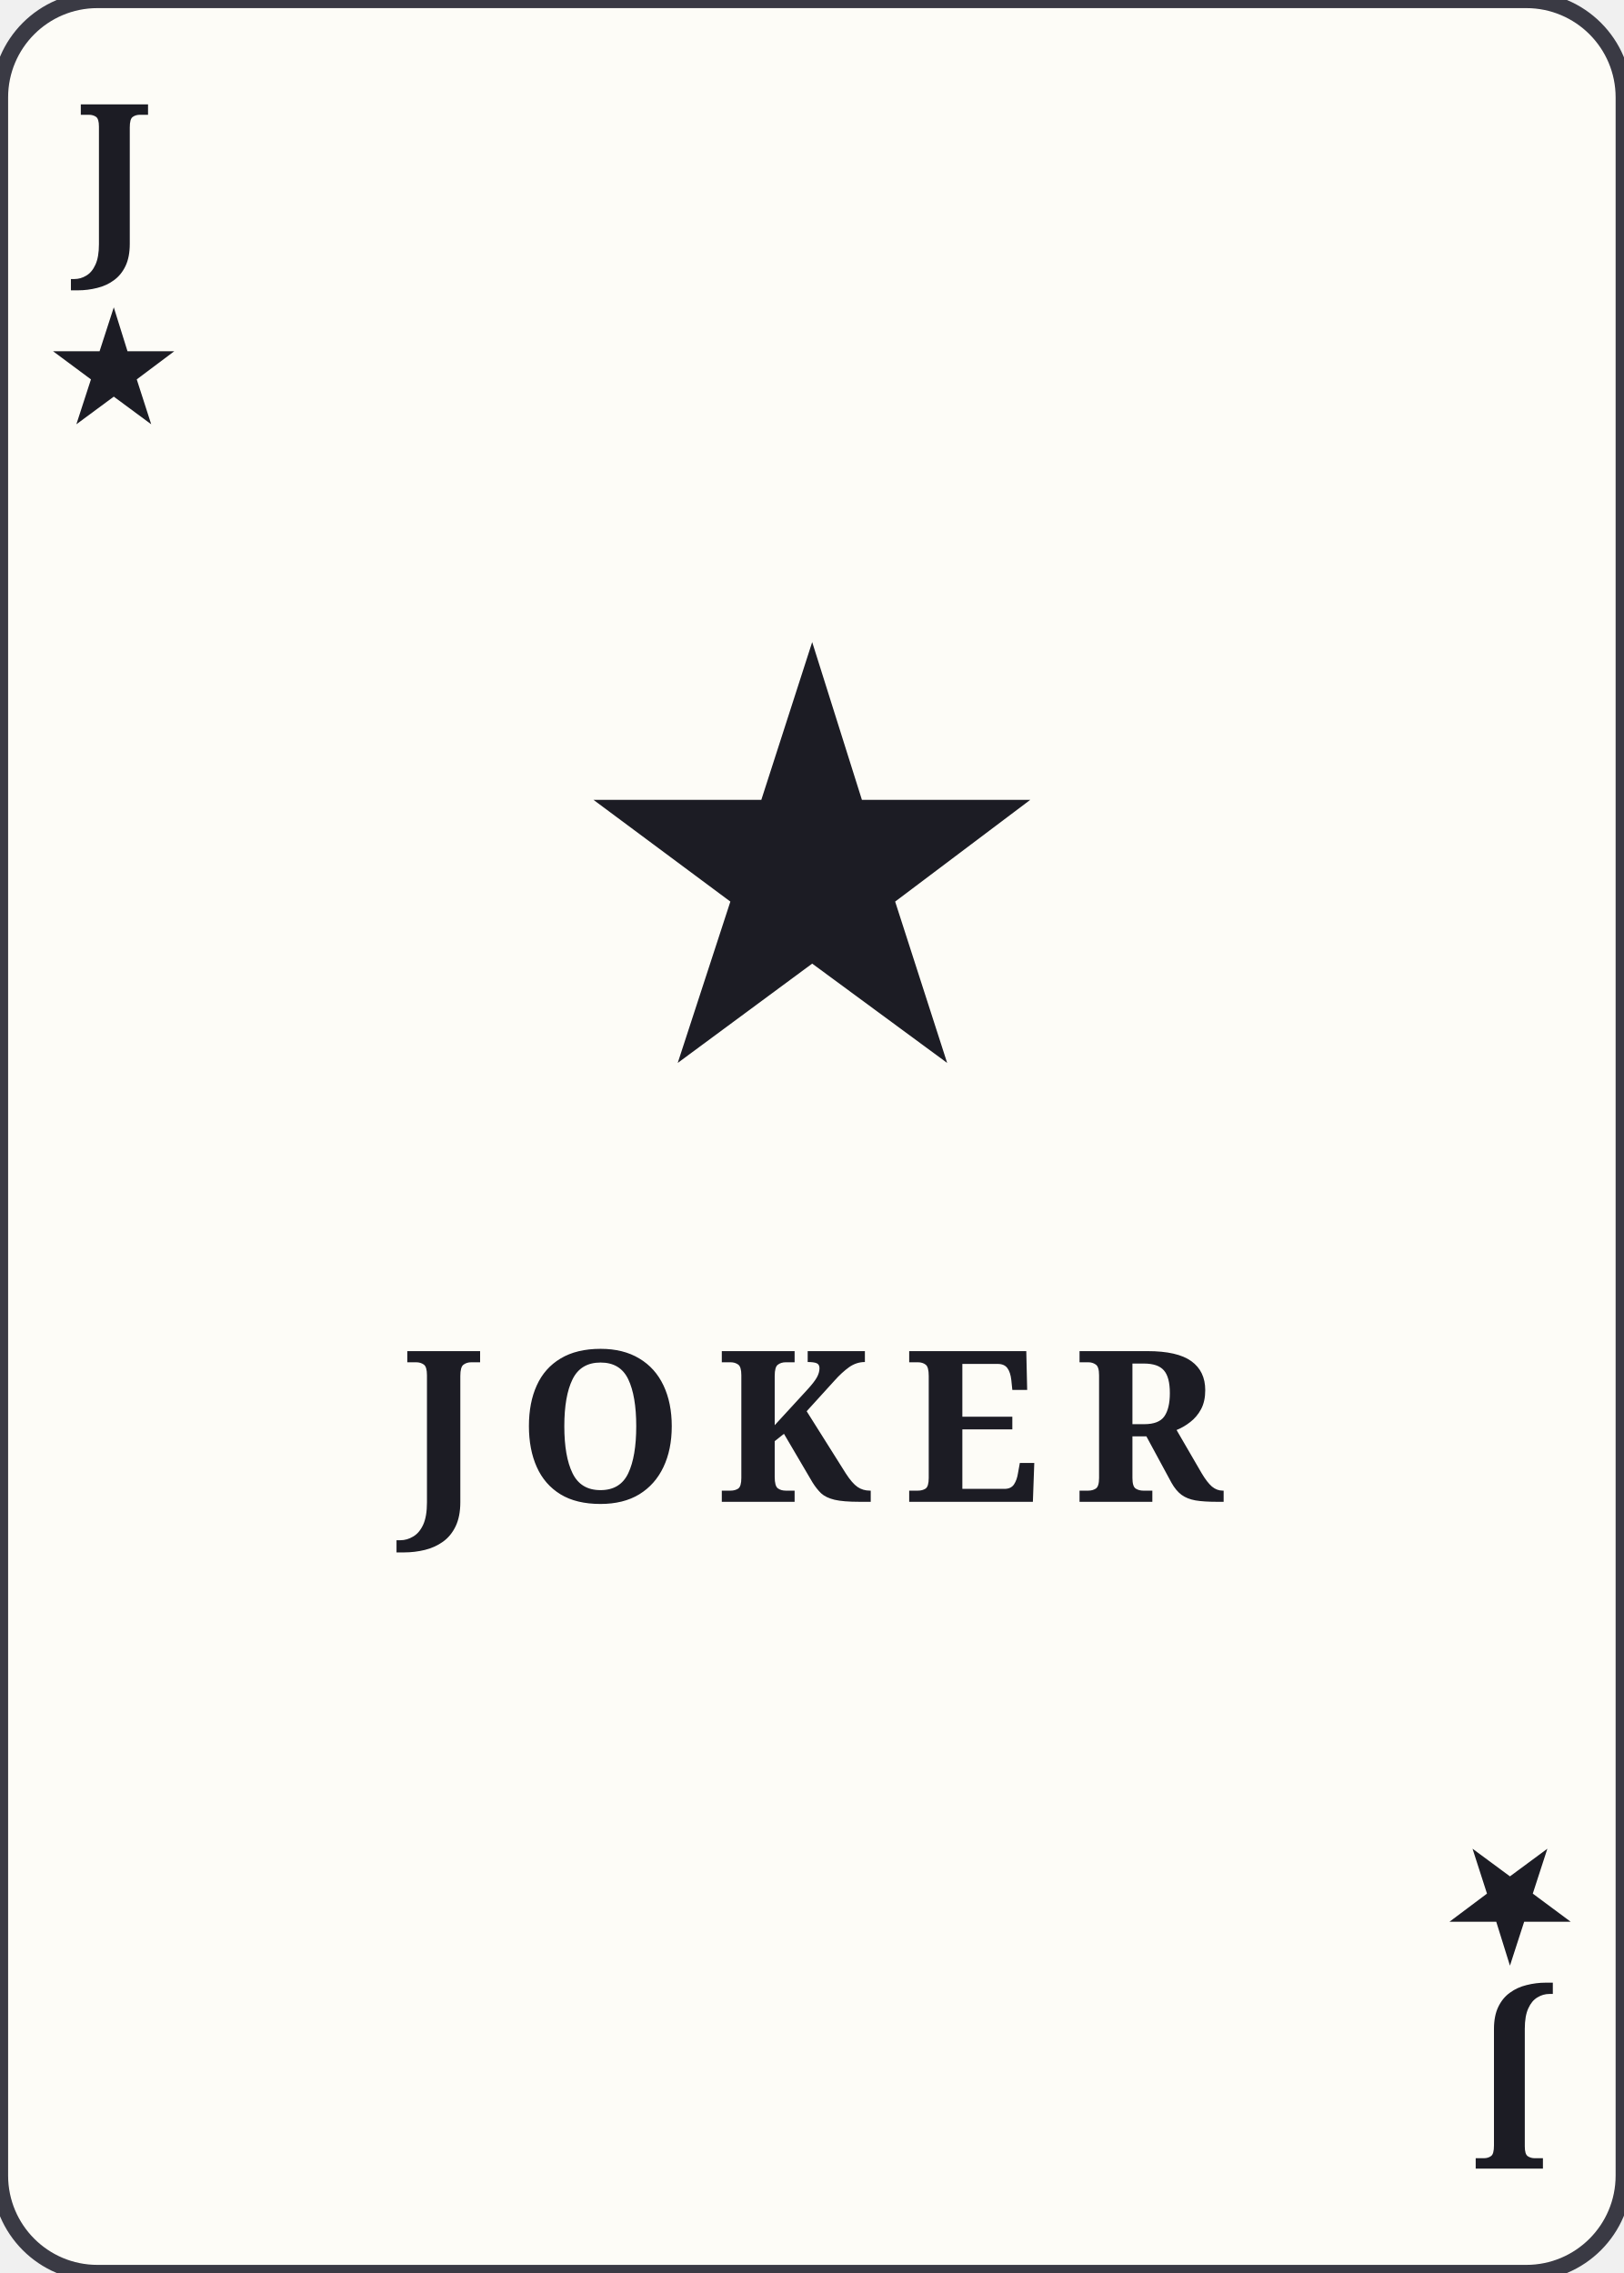
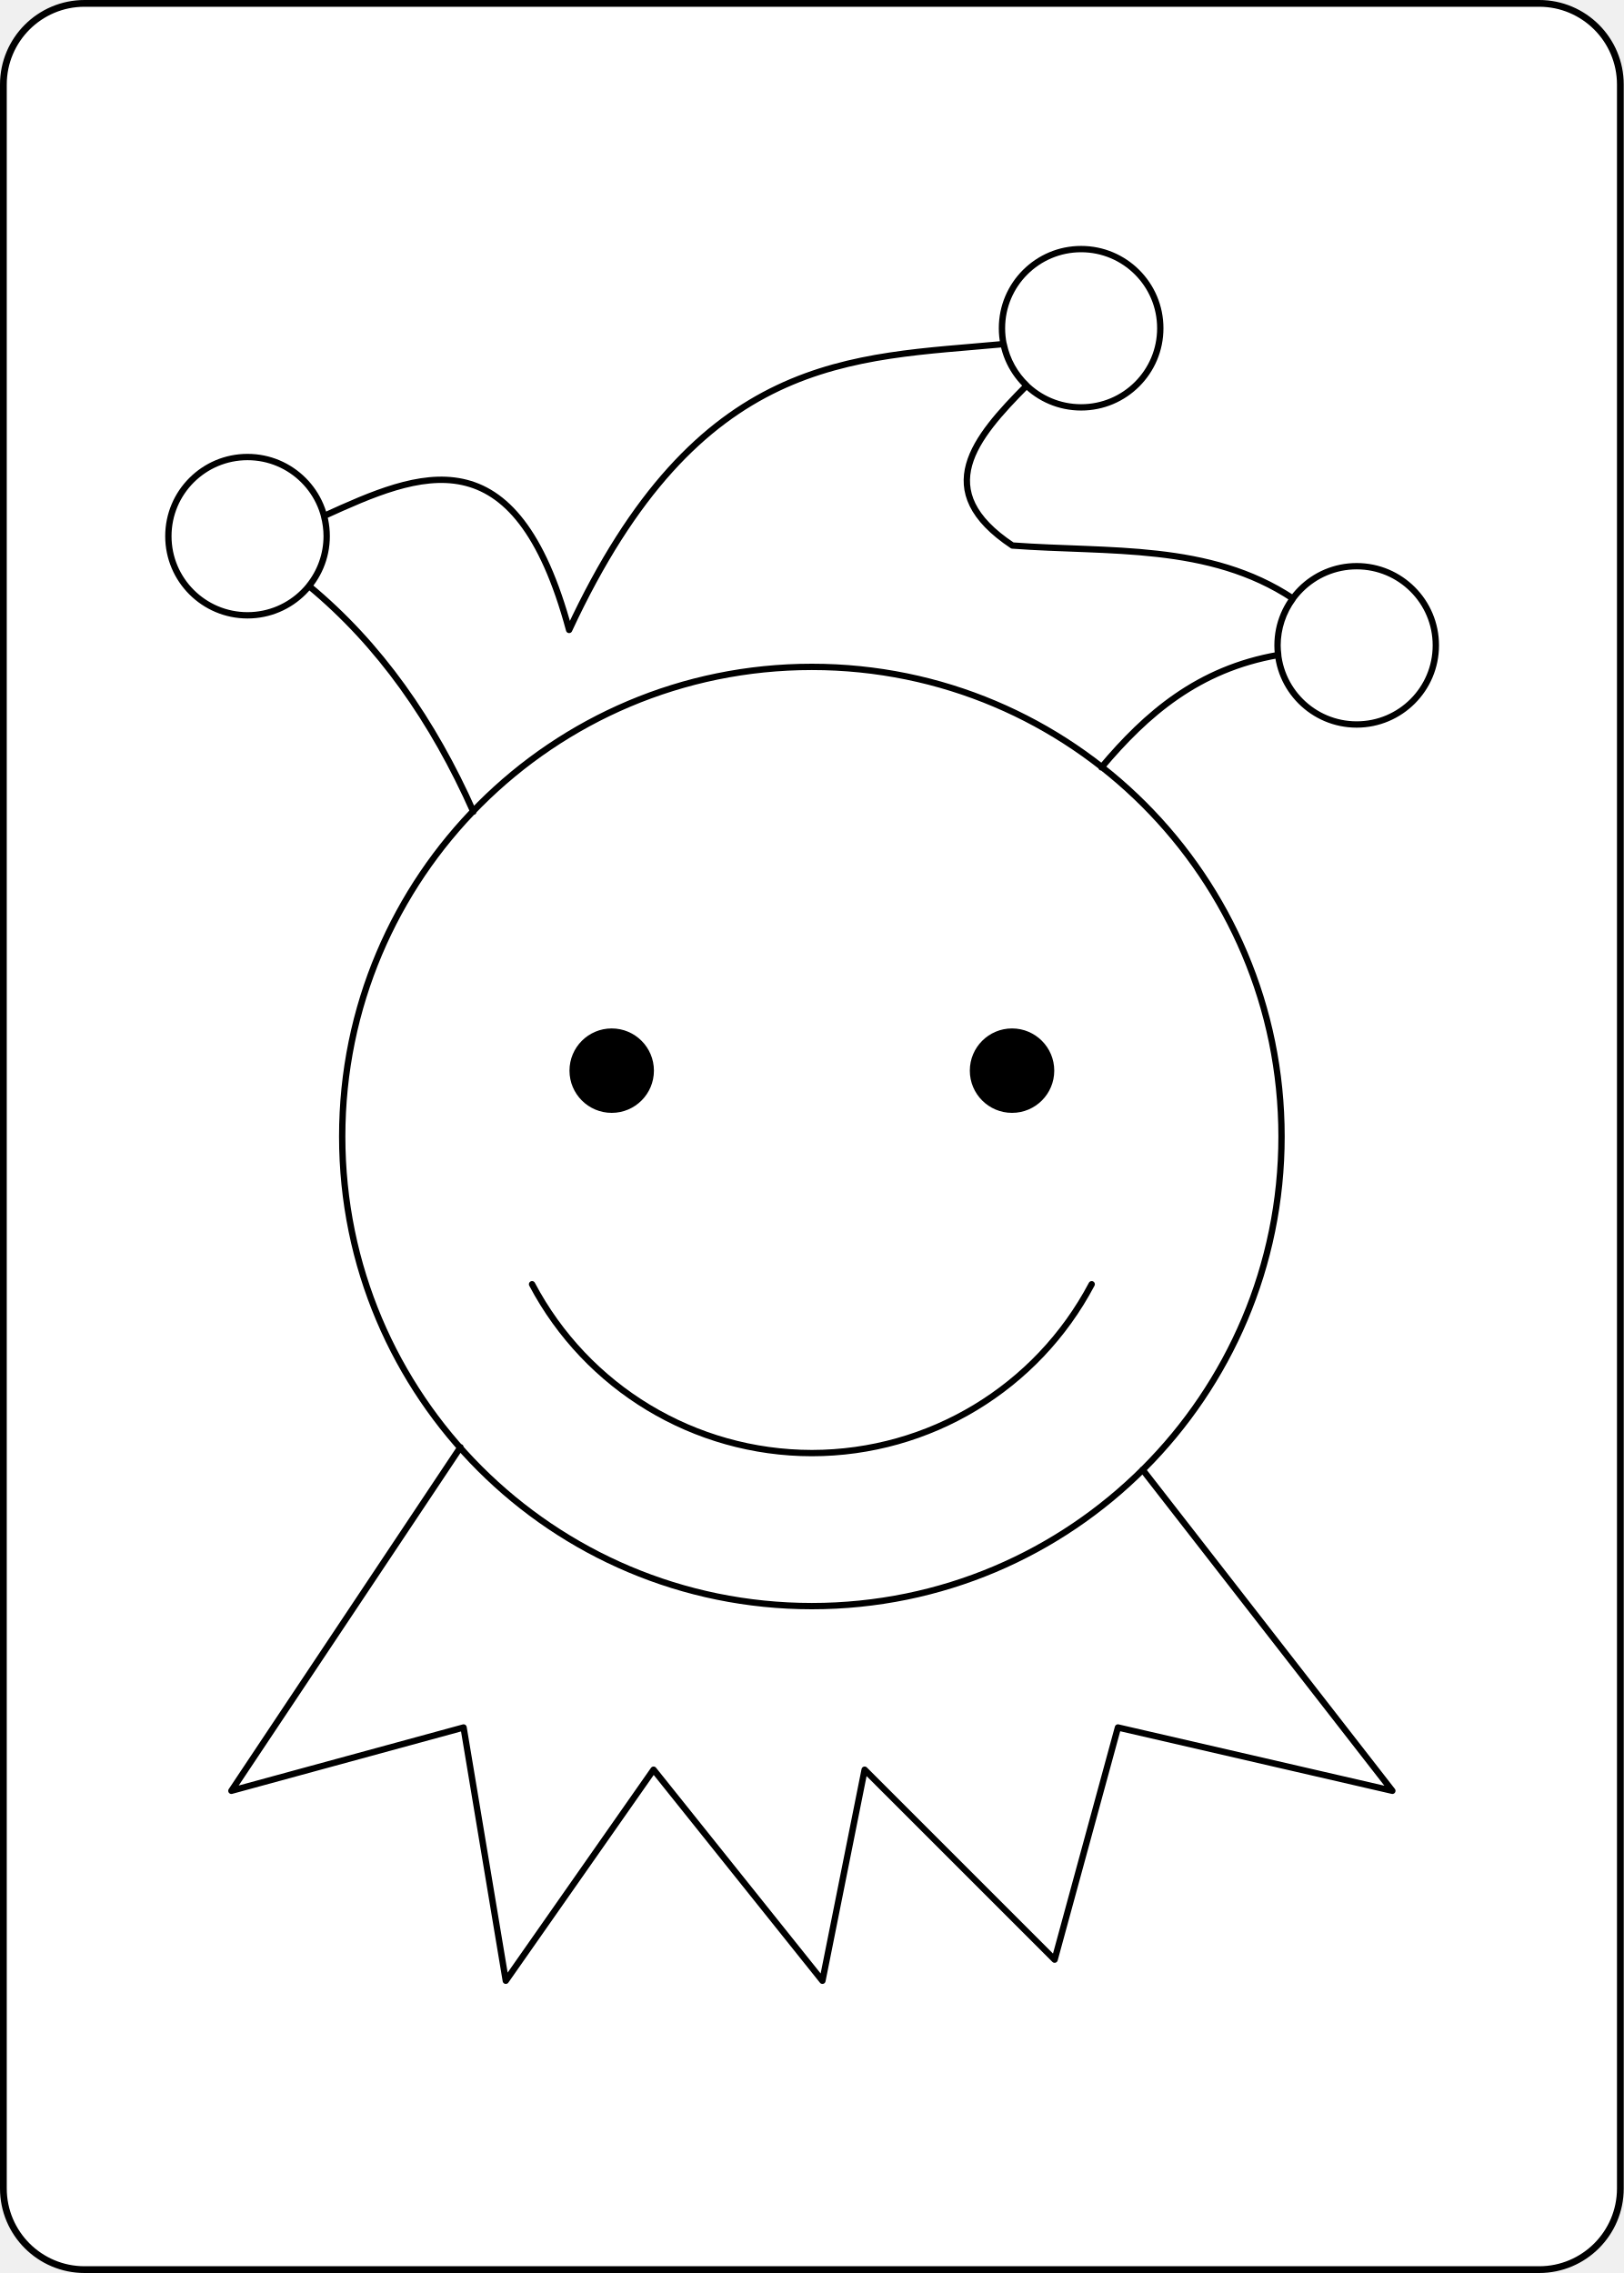
- <svg xmlns="http://www.w3.org/2000/svg" viewBox="0 0 200 280" font-family="Georgia, serif">
-   <rect width="200" height="280" rx="12" fill="#fdfcf7" stroke="#3a3a44" stroke-width="2" />
-   <text x="14" y="30" font-size="24" font-weight="bold" fill="#1c1c24" text-anchor="middle">J</text>
-   <text x="14" y="52" font-size="20" fill="#1c1c24" text-anchor="middle">★</text>
-   <g transform="rotate(180 100.0 140.0)">
-     <text x="14" y="30" font-size="24" font-weight="bold" fill="#1c1c24" text-anchor="middle">J</text>
-     <text x="14" y="52" font-size="20" fill="#1c1c24" text-anchor="middle">★</text>
-   </g>
-   <text x="100" y="130" font-size="72" fill="#1c1c24" text-anchor="middle">★</text>
-   <text x="100" y="185" font-size="26" font-weight="bold" fill="#1c1c24" text-anchor="middle" letter-spacing="4">JOKER</text>
+ <svg xmlns="http://www.w3.org/2000/svg" xmlns:xlink="http://www.w3.org/1999/xlink" class="card" face="2J" height="3.5in" preserveAspectRatio="none" viewBox="-120 -168 240 336" width="2.5in">
+   <defs>
+     <symbol id="J22" preserveAspectRatio="none" viewBox="0 0 1300 2000">
+       <path stroke="black" stroke-linecap="round" stroke-linejoin="round" stroke-width="6" fill="none" d="M317.057,1294.416 100,1620l220,-60 40,240 140,-200 160,200 40,-200 180,180 60,-220 260,60 -236.68,-304.303M1241.199,534.589a75,75 0 0 1 -75,75 75,75 0 0 1 -75,-75 75,75 0 0 1 75,-75 75,75 0 0 1 75,75zM980.115,234.097a75,75 0 0 1 -75,75 75,75 0 0 1 -75,-75 75,75 0 0 1 75,-75 75,75 0 0 1 75,75zM190.296,431.141a75,75 0 0 1 -75,75 75,75 0 0 1 -75,-75 75,75 0 0 1 75,-75 75,75 0 0 1 75,75zM924.346,650.271c42.401,-50.454 91.594,-93.354 167.506,-106.539 -0.404,-3.031 -0.622,-6.085 -0.652,-9.143 0.03,-15.961 5.15,-31.496 14.617,-44.346C1026.352,437.475 931.121,446.832 840,440 761.98,388.076 804.102,338.179 853.518,288.404 842.404,277.842 834.795,264.127 831.715,249.107 687.944,262.659 542.481,256.338 420,520 369.081,331.383 278.615,370.613 187.771,412.014c1.661,6.24 2.509,12.669 2.523,19.127 -0.021,17.19 -5.946,33.85 -16.783,47.193 66.827,55.255 117.569,127.831 155.77,213.91M384.889,1140c51.89,98.343 153.918,159.919 265.111,160 111.198,-0.076 213.233,-61.653 265.125,-160M1095,1000A445,445 0 0 1 650,1445 445,445 0 0 1 205,1000 445,445 0 0 1 650,555 445,445 0 0 1 1095,1000Z" />
+     </symbol>
+     <symbol id="J21" preserveAspectRatio="none" viewBox="0 0 1300 2000">
+       <path fill="black" d="M879.655,937.603a40,40 0 0 1 -40,40 40,40 0 0 1 -40,-40 40,40 0 0 1 40,-40 40,40 0 0 1 40,40zm-379.31,0a40,40 0 0 1 -40,40 40,40 0 0 1 -40,-40 40,40 0 0 1 40,-40 40,40 0 0 1 40,40z" />
+     </symbol>
+   </defs>
+   <rect width="239" height="335" x="-119.5" y="-167.5" rx="12" ry="12" fill="white" stroke="black" />
+   <use width="202.8" height="312" x="-101.4" y="-156" xlink:href="#J21" />
+   <use width="202.8" height="312" x="-101.4" y="-156" xlink:href="#J22" />
</svg>
